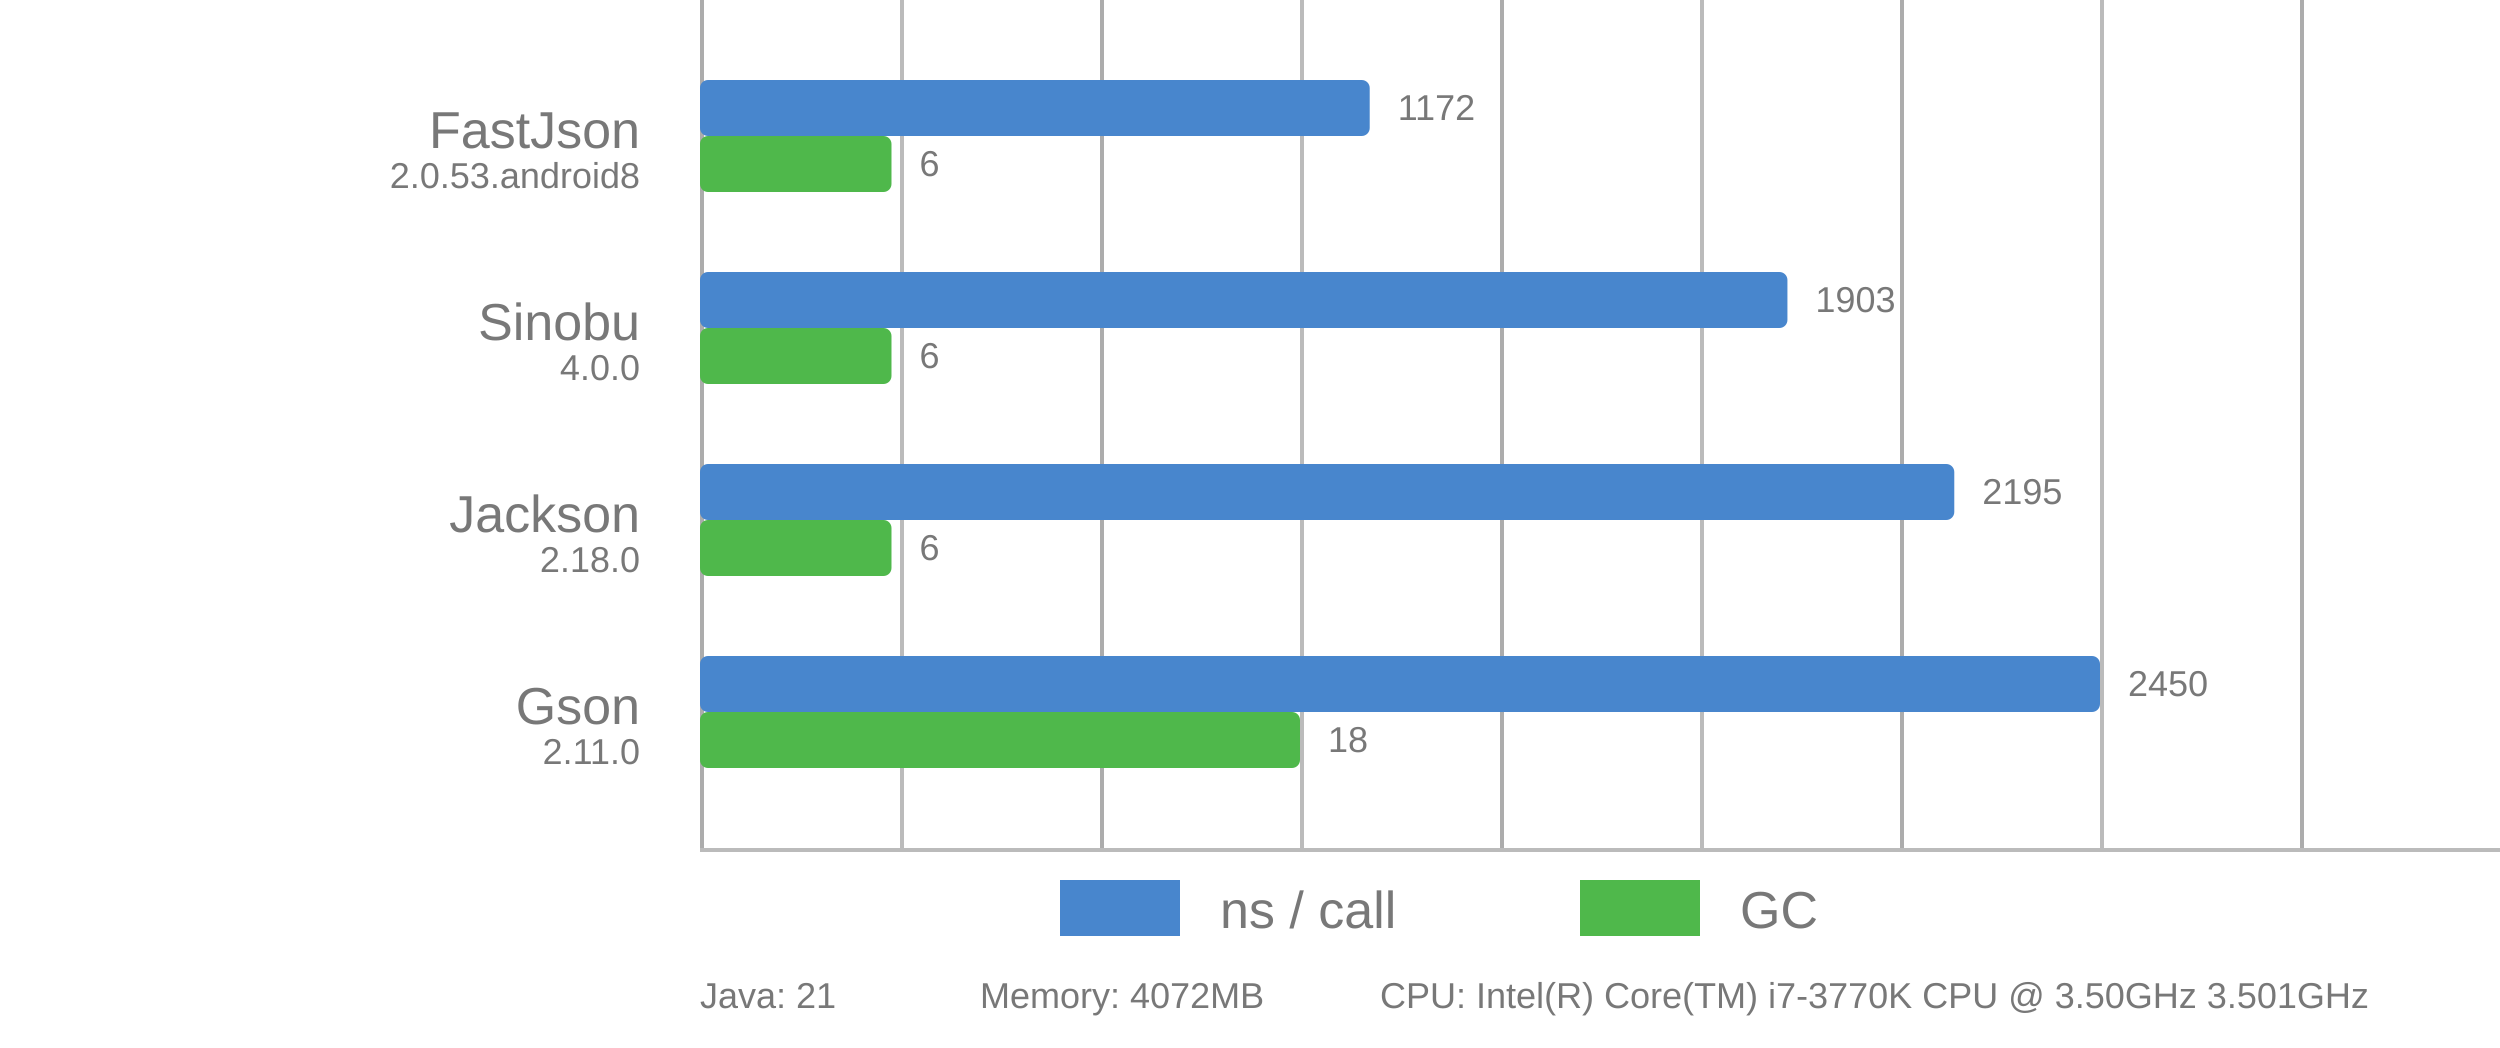
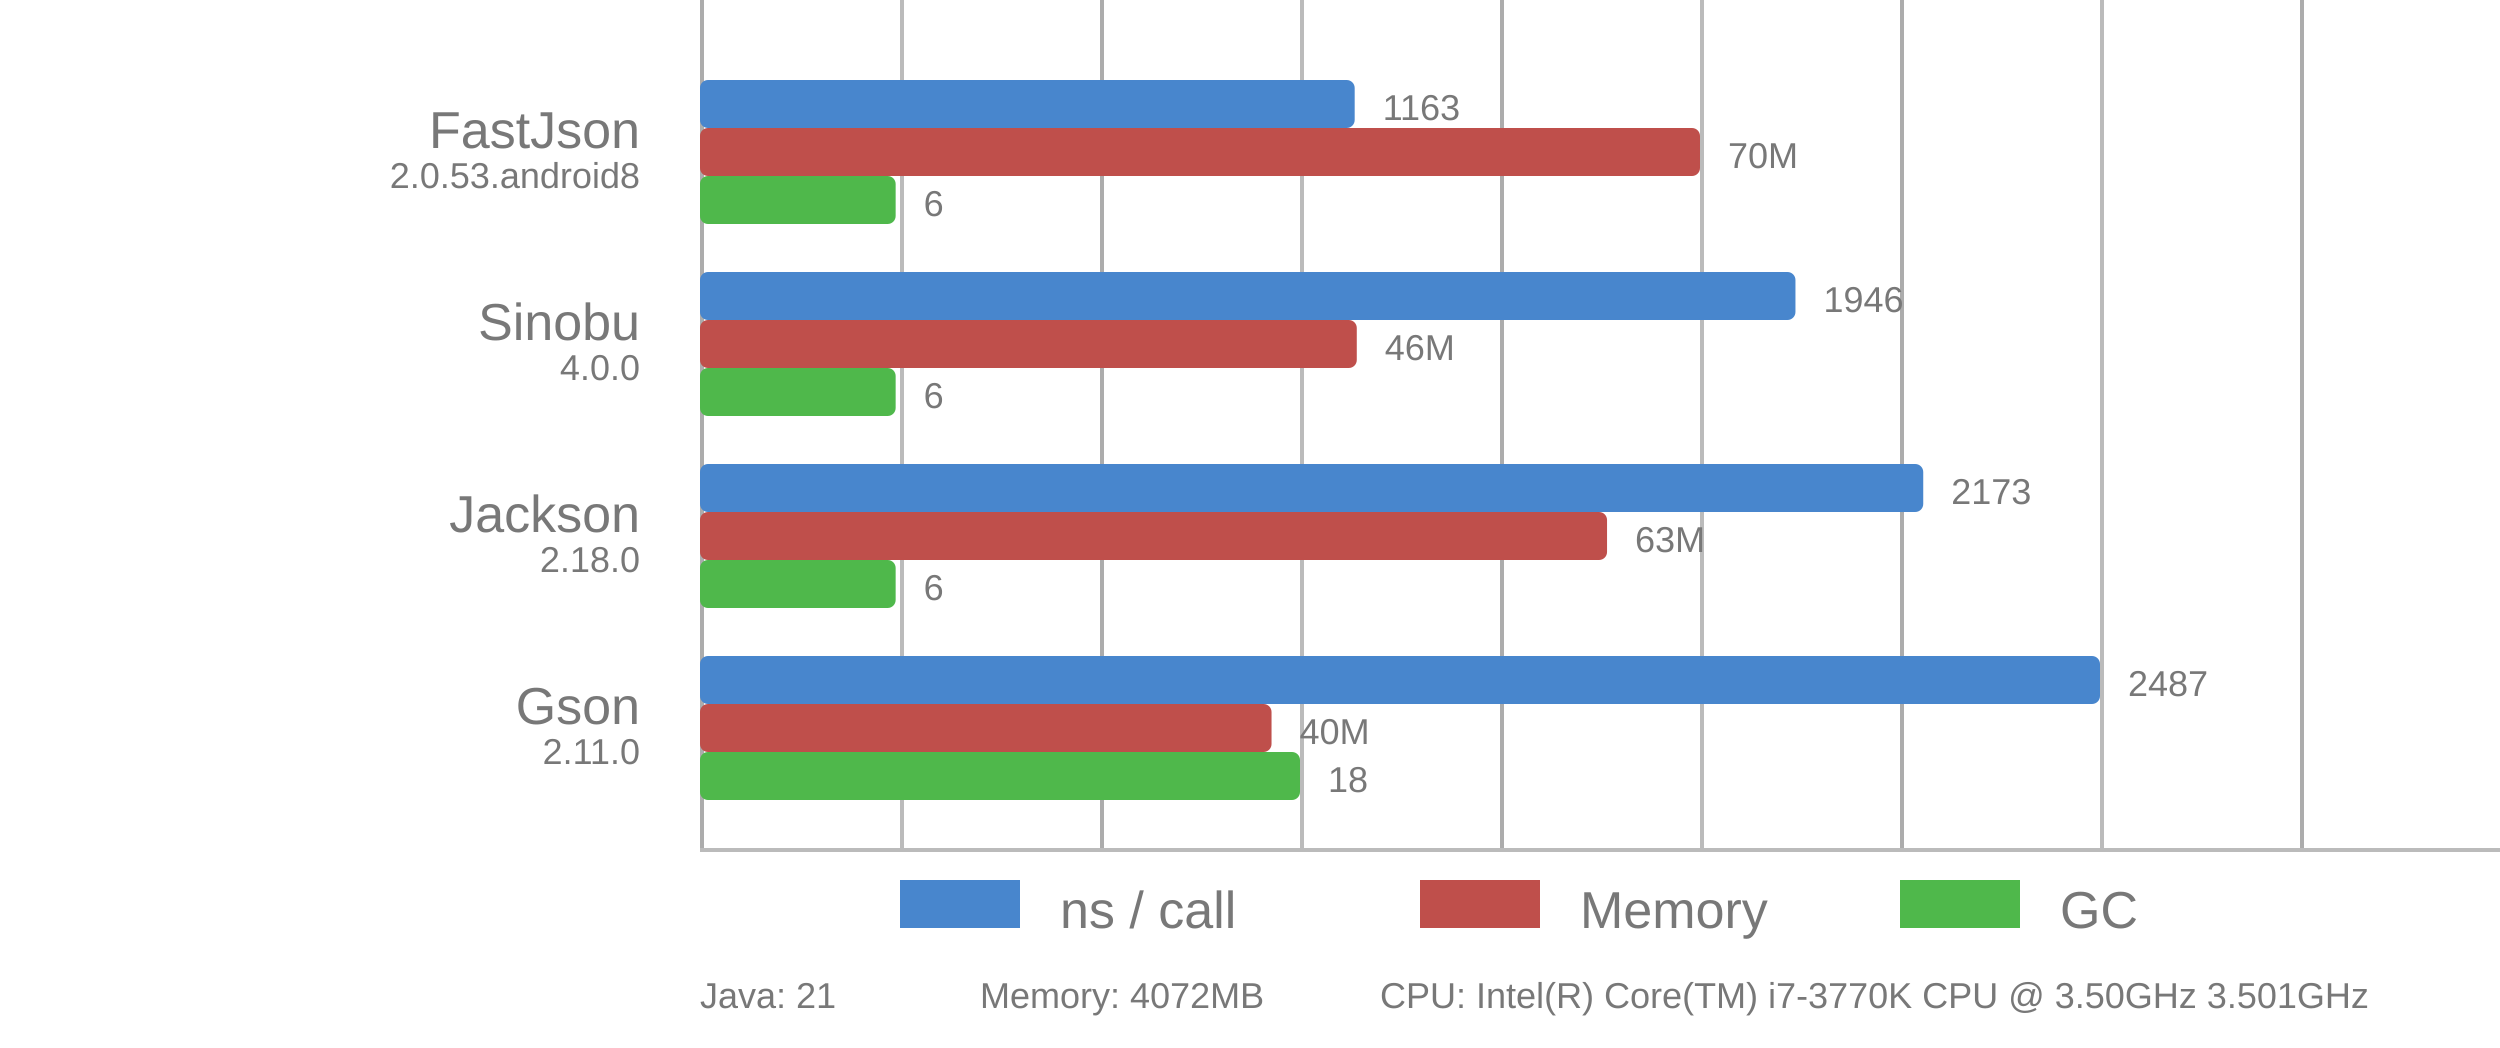
<svg xmlns="http://www.w3.org/2000/svg" viewBox="0 0 625 262">
  <style>
      text {
          font-family: Arial;
          font-size: 13px;
          fill: #787878;
      }

      .desc {
          font-size: 9px;
      }

      .vline {
          fill: #acacac;
          stroke: none;
          stroke-width: 0;
      }

      .subline {
          fill: #bbb;
          stroke: none;
          stroke-width: 0;
      }

      .call {
          fill: #4886CD;
          stroke-linejoin: round;
-           height: 14px;
+           height: 12px;
      }

      .gc {
          fill: #4FB84B;
          stroke-linejoin: round;
-           height: 14px;
+           height: 12px;
+       }
+ 
+       .memory {
+           fill: #BF4F4B;
+           stroke-linejoin: round;
+           height: 12px;
      }
  </style>
  <g>
    <rect x="175" y="0" width="1" height="212" class="vline" />
    <rect x="275" y="0" width="1" height="212" class="vline" />
    <rect x="375" y="0" width="1" height="212" class="vline" />
    <rect x="475" y="0" width="1" height="212" class="vline" />
    <rect x="575" y="0" width="1" height="212" class="vline" />
    <rect x="225" y="0" width="1" height="212" class="subline" />
    <rect x="325" y="0" width="1" height="212" class="subline" />
    <rect x="425" y="0" width="1" height="212" class="subline" />
    <rect x="525" y="0" width="1" height="212" class="subline" />
    <rect x="175" y="212" width="450" height="1" class="subline" />
-     <rect x="265" y="220" width="30" class="call" />
-     <text x="305" y="232">ns / call</text>
-     <rect x="395" y="220" width="30" class="gc" />
-     <text x="435" y="232">GC</text>
+     <rect x="225" y="220" width="30" class="call" />
+     <text x="265" y="232">ns / call</text>
+     <rect x="355" y="220" width="30" class="memory" />
+     <text x="395" y="232">Memory</text>
+     <rect x="475" y="220" width="30" class="gc" />
+     <text x="515" y="232">GC</text>
  </g>
-   <rect x="175" y="20" width="167.429" rx="2" ry="2" class="call" />
-   <rect x="175" y="34" width="47.872" rx="2" ry="2" class="gc" />
+   <rect x="175" y="20" width="163.671" rx="2" ry="2" class="call" />
+   <rect x="175" y="32" width="250" rx="2" ry="2" class="memory" />
+   <rect x="175" y="44" width="48.913" rx="2" ry="2" class="gc" />
  <text x="160" y="37" text-anchor="end">FastJson</text>
  <text x="160" y="47" text-anchor="end" class="desc">2.0.53.android8</text>
-   <text x="349.429" y="30" class="desc">1172</text>
-   <text x="229.872" y="44" class="desc">6</text>
-   <rect x="175" y="68" width="271.857" rx="2" ry="2" class="call" />
-   <rect x="175" y="82" width="47.872" rx="2" ry="2" class="gc" />
+   <text x="345.671" y="30" class="desc">1163</text>
+   <text x="432" y="42" class="desc">70M</text>
+   <text x="230.913" y="54" class="desc">6</text>
+   <rect x="175" y="68" width="273.864" rx="2" ry="2" class="call" />
+   <rect x="175" y="80" width="164.196" rx="2" ry="2" class="memory" />
+   <rect x="175" y="92" width="48.913" rx="2" ry="2" class="gc" />
  <text x="160" y="85" text-anchor="end">Sinobu</text>
  <text x="160" y="95" text-anchor="end" class="desc">4.0.0</text>
-   <text x="453.857" y="78" class="desc">1903</text>
-   <text x="229.872" y="92" class="desc">6</text>
-   <rect x="175" y="116" width="313.571" rx="2" ry="2" class="call" />
-   <rect x="175" y="130" width="47.872" rx="2" ry="2" class="gc" />
+   <text x="455.864" y="78" class="desc">1946</text>
+   <text x="346.196" y="90" class="desc">46M</text>
+   <text x="230.913" y="102" class="desc">6</text>
+   <rect x="175" y="116" width="305.81" rx="2" ry="2" class="call" />
+   <rect x="175" y="128" width="226.761" rx="2" ry="2" class="memory" />
+   <rect x="175" y="140" width="48.913" rx="2" ry="2" class="gc" />
  <text x="160" y="133" text-anchor="end">Jackson</text>
  <text x="160" y="143" text-anchor="end" class="desc">2.18.0</text>
-   <text x="495.571" y="126" class="desc">2195</text>
-   <text x="229.872" y="140" class="desc">6</text>
+   <text x="487.81" y="126" class="desc">2173</text>
+   <text x="408.761" y="138" class="desc">63M</text>
+   <text x="230.913" y="150" class="desc">6</text>
  <rect x="175" y="164" width="350" rx="2" ry="2" class="call" />
-   <rect x="175" y="178" width="150" rx="2" ry="2" class="gc" />
+   <rect x="175" y="176" width="142.886" rx="2" ry="2" class="memory" />
+   <rect x="175" y="188" width="150" rx="2" ry="2" class="gc" />
  <text x="160" y="181" text-anchor="end">Gson</text>
  <text x="160" y="191" text-anchor="end" class="desc">2.11.0</text>
-   <text x="532" y="174" class="desc">2450</text>
-   <text x="332" y="188" class="desc">18</text>
+   <text x="532" y="174" class="desc">2487</text>
+   <text x="324.886" y="186" class="desc">40M</text>
+   <text x="332" y="198" class="desc">18</text>
  <text x="175" y="252" class="desc">Java: 21</text>
  <text x="245" y="252" class="desc">Memory: 4072MB</text>
  <text x="345" y="252" class="desc">CPU: Intel(R) Core(TM) i7-3770K CPU @ 3.50GHz 3.501GHz</text>
</svg>
